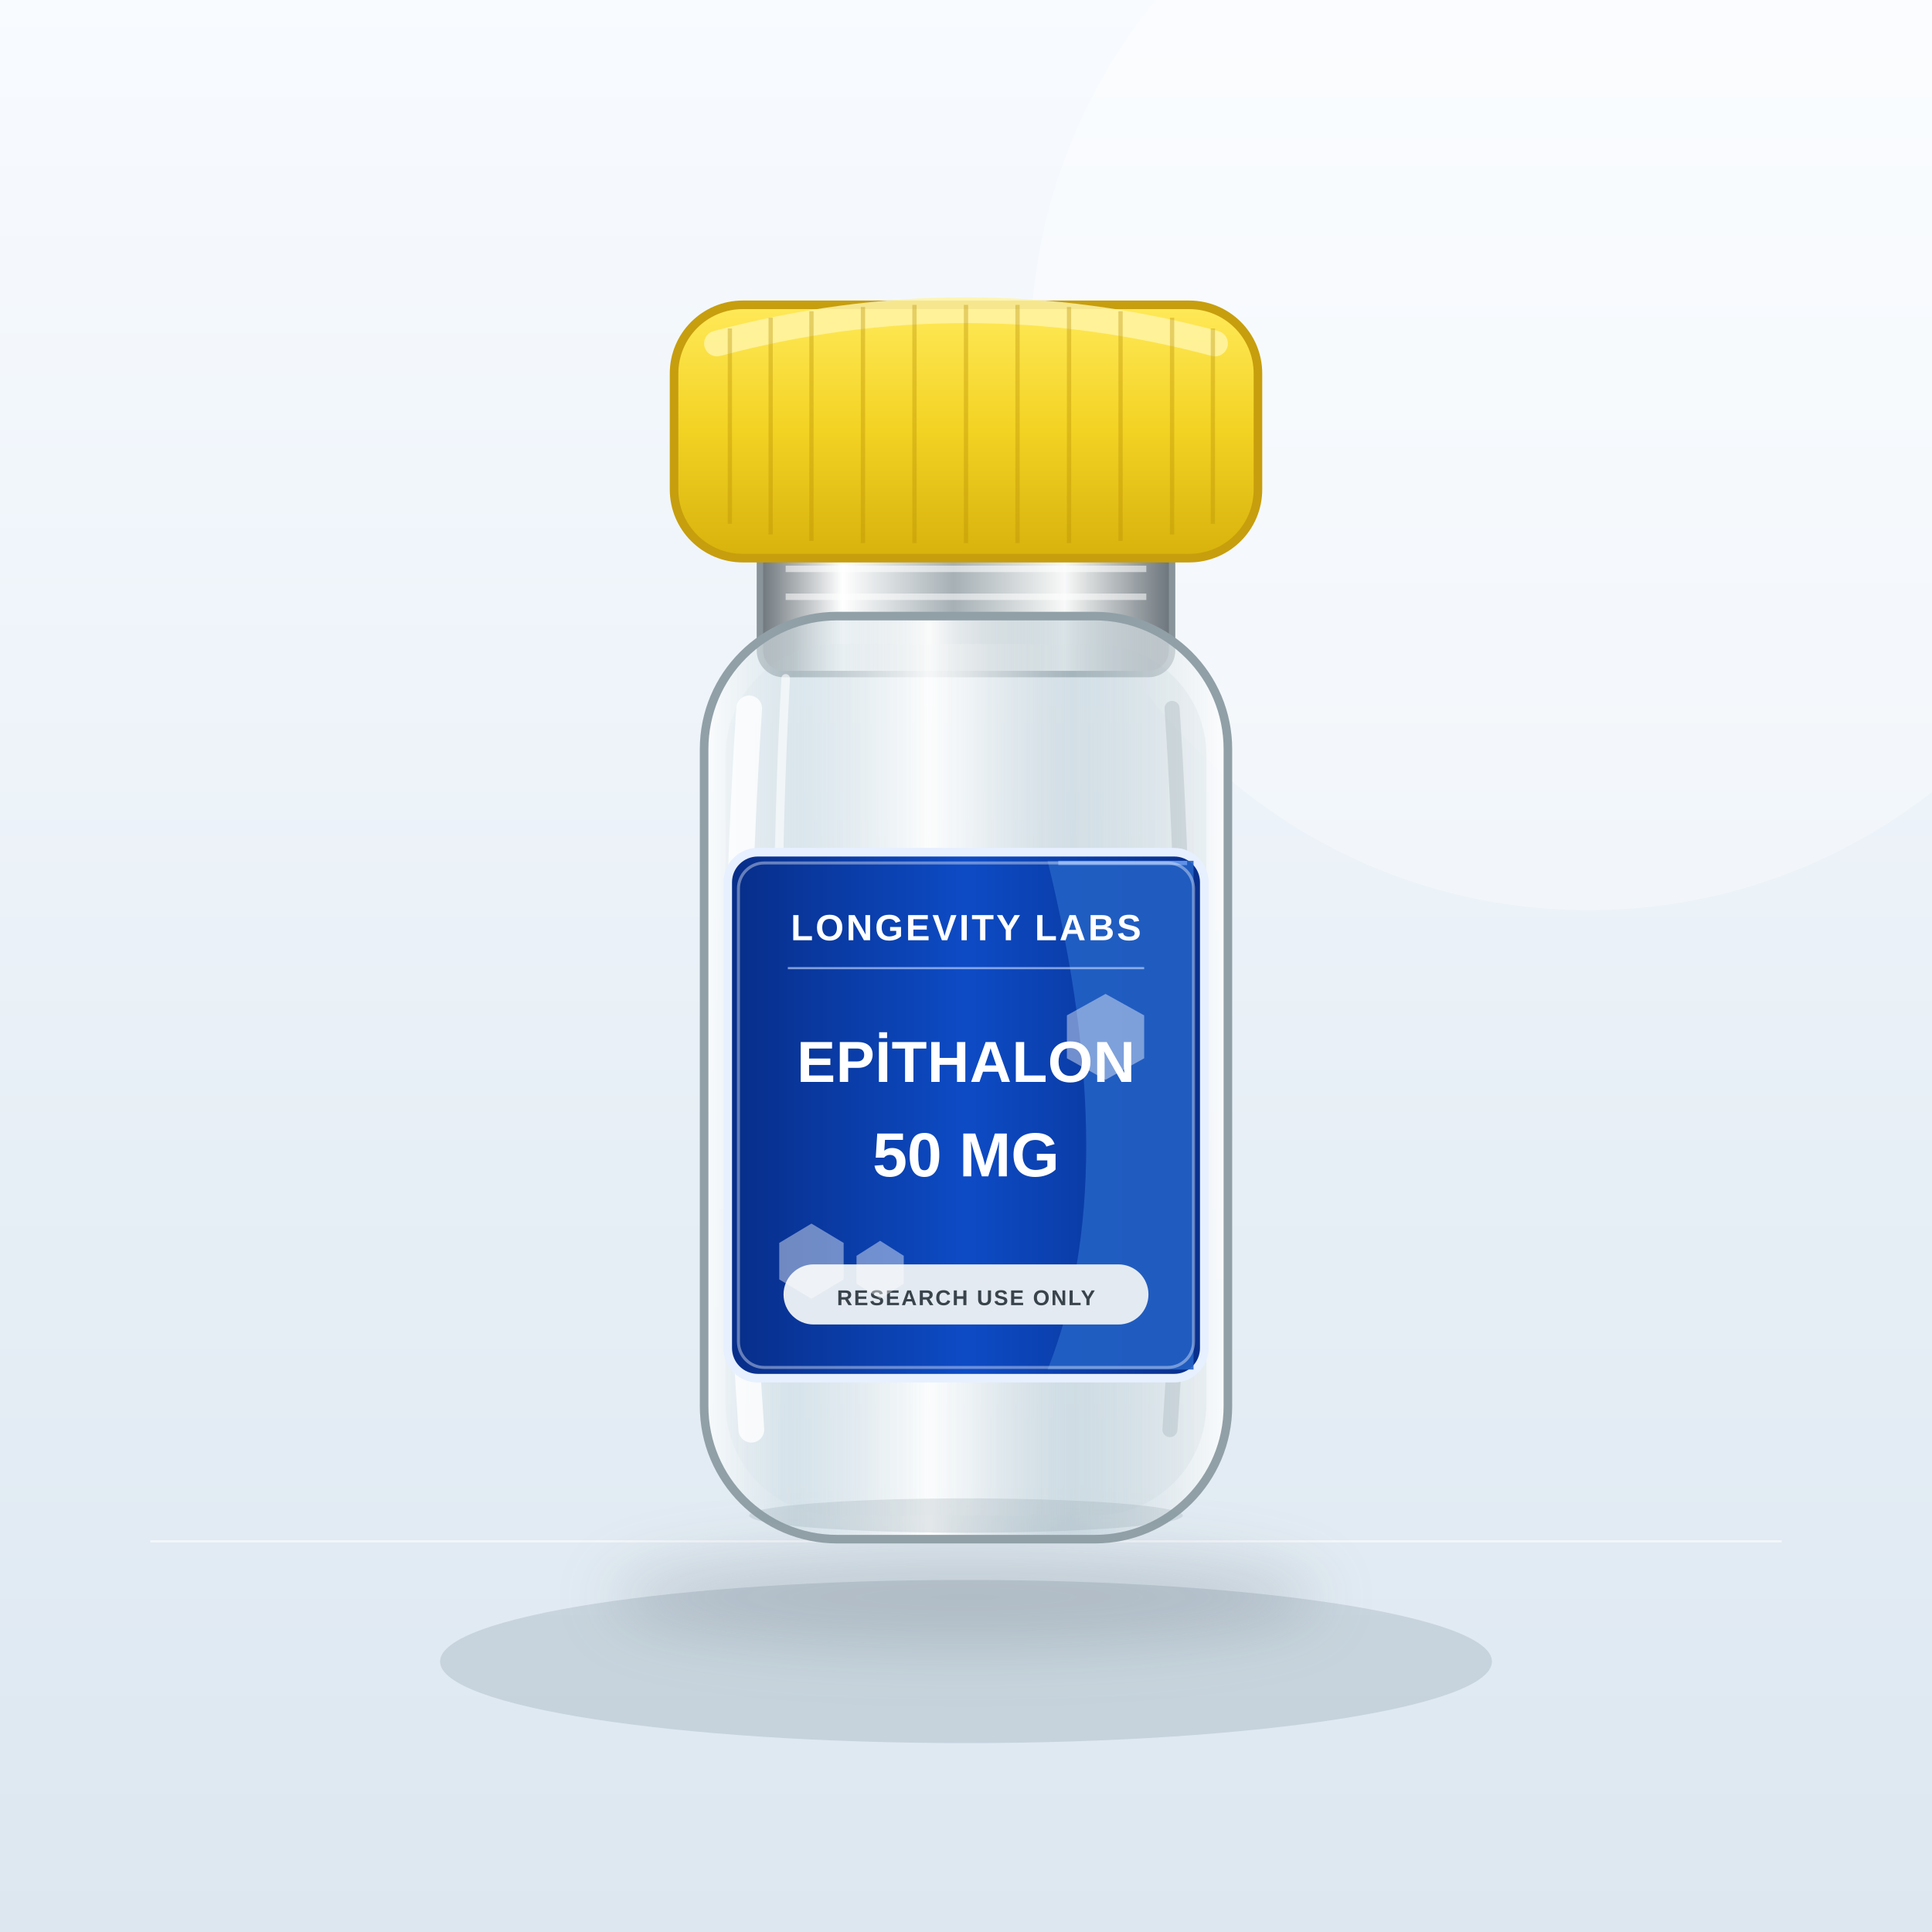
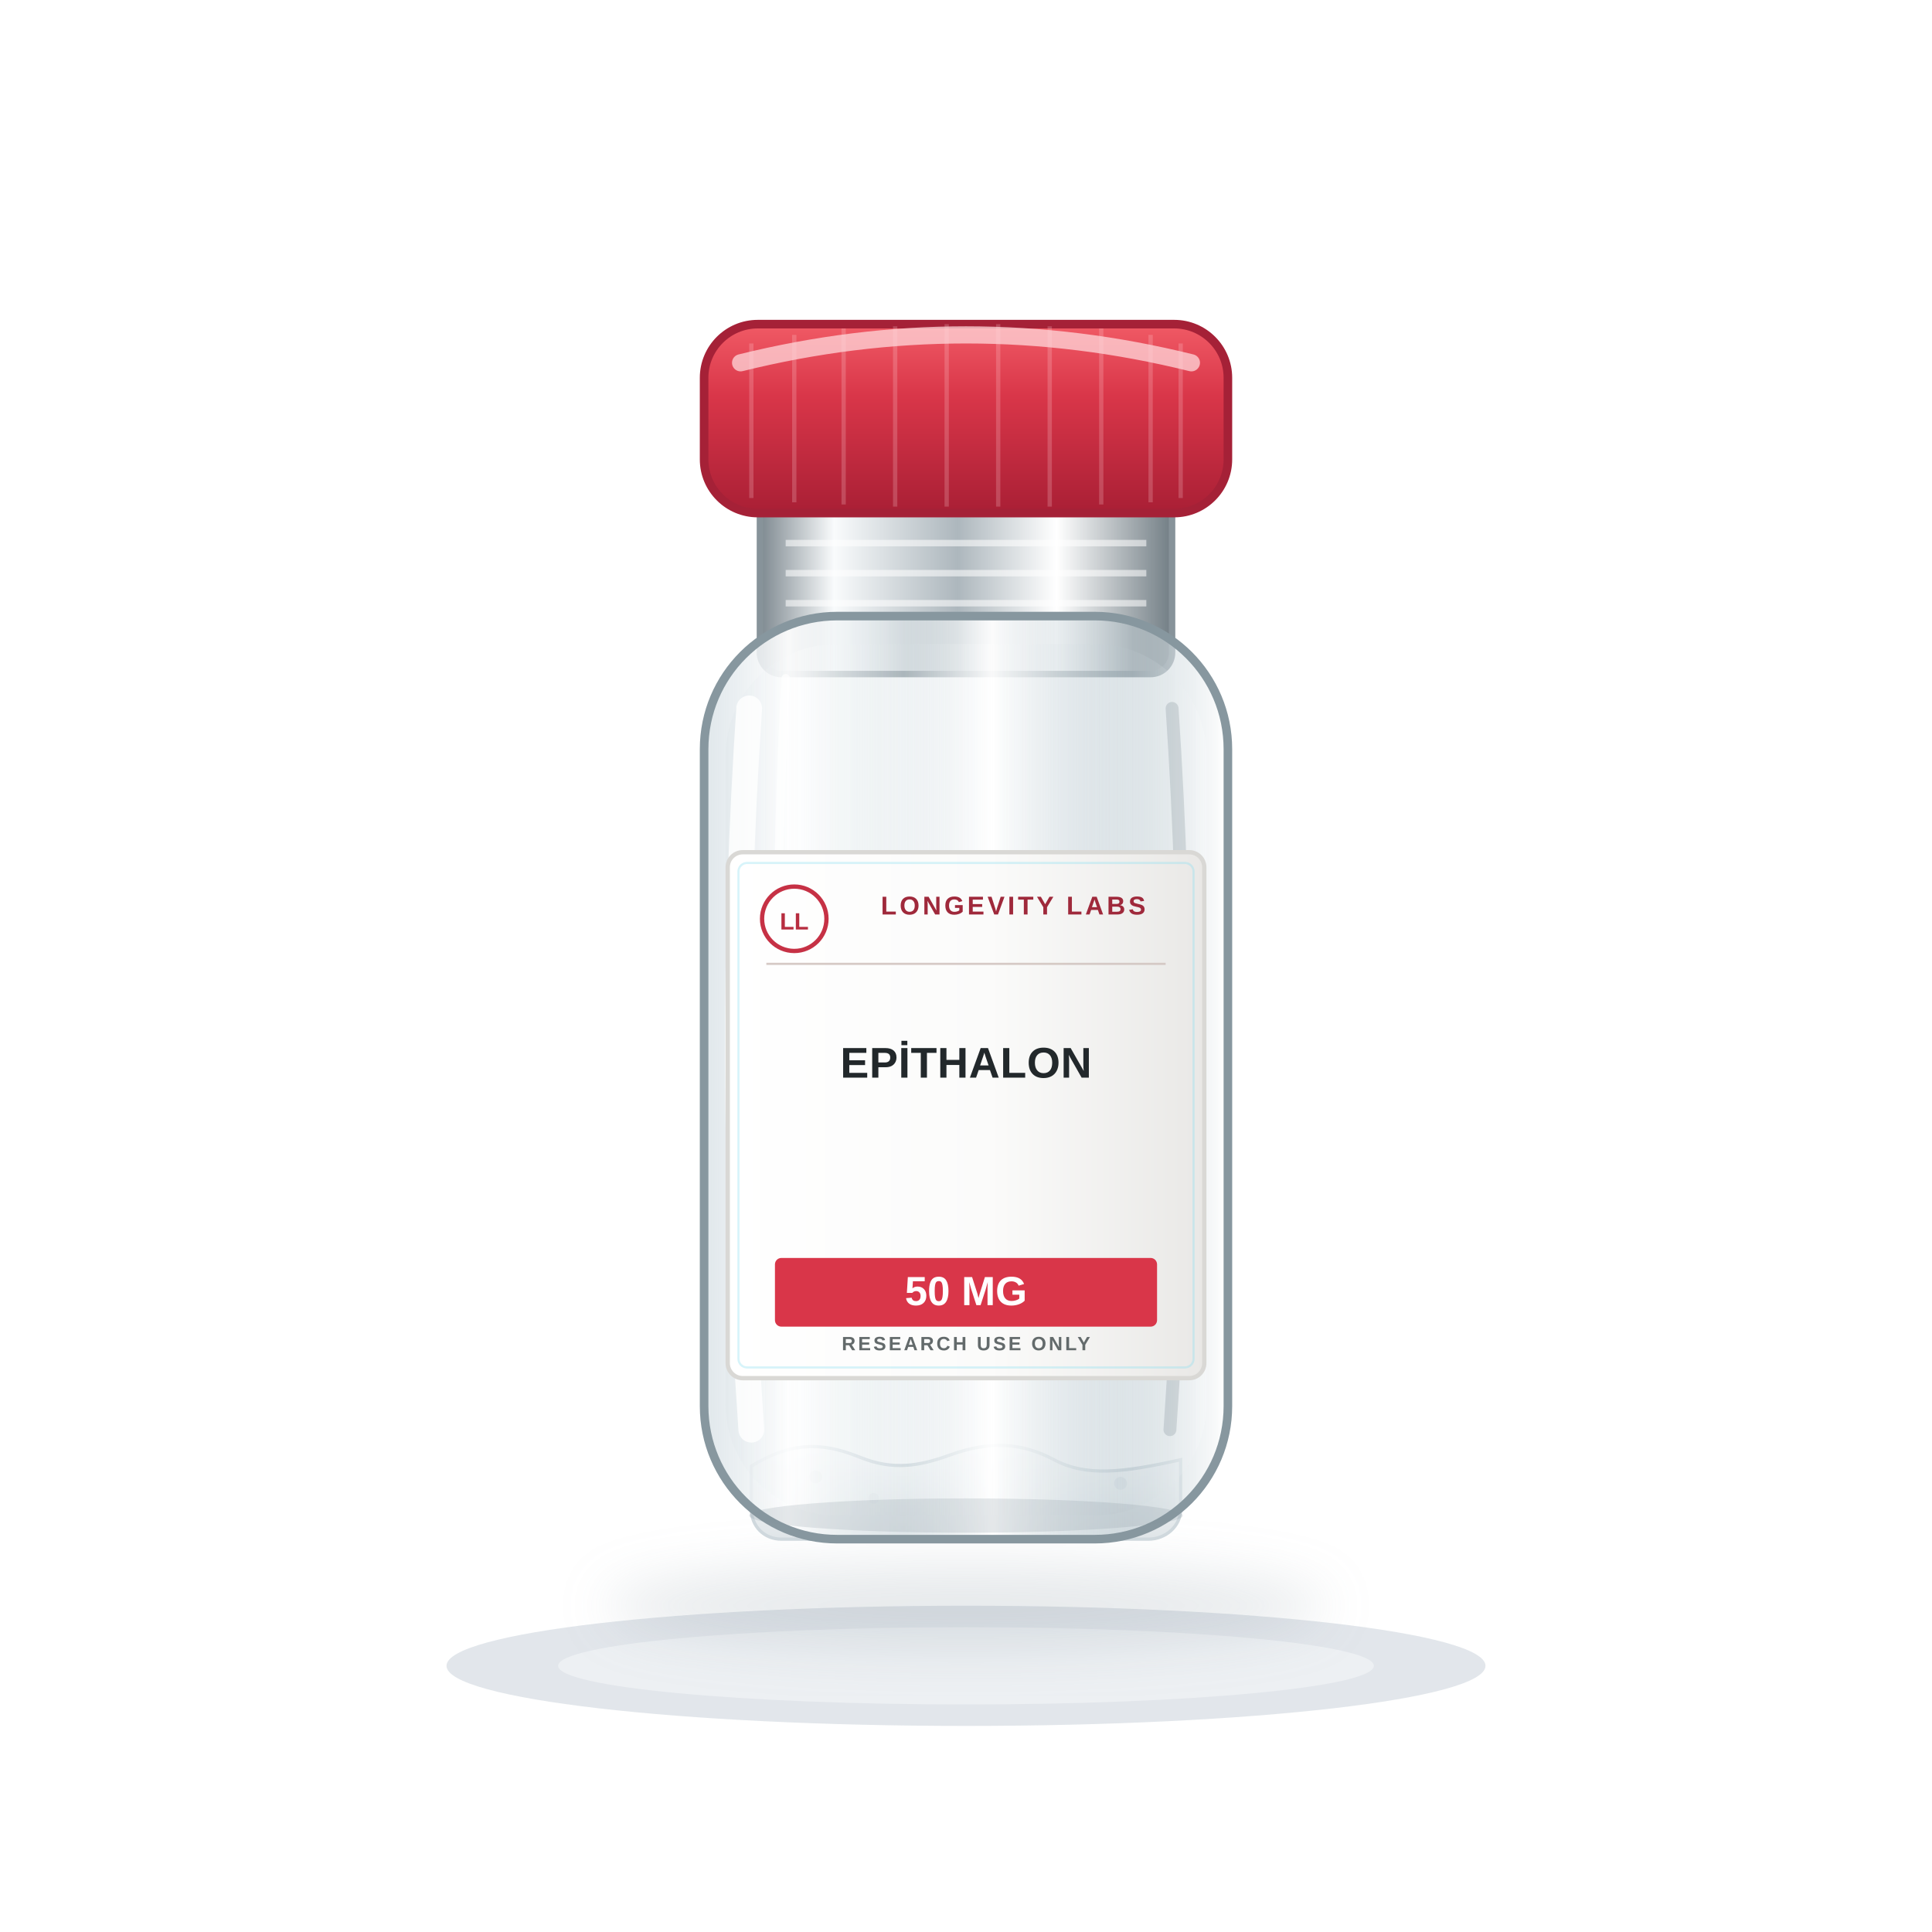
<svg xmlns="http://www.w3.org/2000/svg" width="900" height="900" viewBox="0 0 900 900" role="img" aria-labelledby="title desc">
  <defs>
-     <linearGradient id="vialBg" x2="0" y2="1">
-       <stop stop-color="#f8fbff" />
-       <stop offset="1" stop-color="#dce7f0" />
+     <linearGradient id="glass" x2="1">
+       <stop stop-color="#d8e1e6" stop-opacity=".78" />
+       <stop offset=".16" stop-color="#fff" stop-opacity=".92" />
+       <stop offset=".38" stop-color="#dbe4e8" stop-opacity=".36" />
+       <stop offset=".55" stop-color="#fff" stop-opacity=".92" />
+       <stop offset=".82" stop-color="#b9c8cf" stop-opacity=".42" />
+       <stop offset="1" stop-color="#fff" stop-opacity=".88" />
+     </linearGradient>
+     <linearGradient id="redCap" x2="0" y2="1">
+       <stop stop-color="#f05a65" />
+       <stop offset=".38" stop-color="#d93649" />
+       <stop offset="1" stop-color="#a91f35" />
    </linearGradient>
    <linearGradient id="silver" x2="1">
-       <stop stop-color="#6c757b" />
-       <stop offset=".2" stop-color="#fff" />
-       <stop offset=".47" stop-color="#a6b0b5" />
-       <stop offset=".74" stop-color="#f8f9f8" />
-       <stop offset="1" stop-color="#69737a" />
+       <stop stop-color="#7e8990" />
+       <stop offset=".18" stop-color="#f9fbfc" />
+       <stop offset=".48" stop-color="#adb7bd" />
+       <stop offset=".72" stop-color="#fff" />
+       <stop offset="1" stop-color="#727e85" />
    </linearGradient>
-     <linearGradient id="yellowCap" x2="0" y2="1">
-       <stop stop-color="#ffe958" />
-       <stop offset=".48" stop-color="#f3d324" />
-       <stop offset="1" stop-color="#d7b20c" />
+     <linearGradient id="label" x2="1">
+       <stop stop-color="#fff" />
+       <stop offset=".55" stop-color="#fbfbfa" />
+       <stop offset="1" stop-color="#e9e8e6" />
    </linearGradient>
-     <linearGradient id="vialGlass" x2="1">
-       <stop stop-color="#fff" stop-opacity=".78" />
-       <stop offset=".17" stop-color="#cedde4" stop-opacity=".5" />
-       <stop offset=".43" stop-color="#fff" stop-opacity=".92" />
-       <stop offset=".7" stop-color="#b8cbd4" stop-opacity=".48" />
-       <stop offset="1" stop-color="#fff" stop-opacity=".8" />
+     <linearGradient id="powder" x2="0" y2="1">
+       <stop stop-color="#fff" />
+       <stop offset="1" stop-color="#dfe5e8" />
    </linearGradient>
-     <linearGradient id="innerGlass" x2="1">
-       <stop stop-color="#a8c1ca" stop-opacity=".2" />
-       <stop offset=".5" stop-color="#fff" stop-opacity=".5" />
-       <stop offset="1" stop-color="#91a9b2" stop-opacity=".28" />
-     </linearGradient>
-     <linearGradient id="labelBlue" x2="1">
-       <stop stop-color="#072d88" />
-       <stop offset=".5" stop-color="#0d4bc5" />
-       <stop offset="1" stop-color="#082e8a" />
-     </linearGradient>
-     <linearGradient id="clearGlass" x2="1">
-       <stop stop-color="#fff" stop-opacity=".72" />
-       <stop offset=".22" stop-color="#d5e0e4" stop-opacity=".48" />
-       <stop offset=".48" stop-color="#fff" stop-opacity=".86" />
-       <stop offset=".72" stop-color="#aec0c9" stop-opacity=".4" />
-       <stop offset="1" stop-color="#fff" stop-opacity=".72" />
-     </linearGradient>
-     <linearGradient id="goldMetal" x2="1">
-       <stop stop-color="#8a713d" />
-       <stop offset=".25" stop-color="#f2d879" />
-       <stop offset=".53" stop-color="#b18d2e" />
-       <stop offset=".8" stop-color="#f5da77" />
-       <stop offset="1" stop-color="#96782b" />
-     </linearGradient>
-     <linearGradient id="darkGlass" x2="1">
-       <stop stop-color="#080b0c" />
-       <stop offset=".26" stop-color="#25292a" />
-       <stop offset=".5" stop-color="#090b0b" />
-       <stop offset=".76" stop-color="#242727" />
-       <stop offset="1" stop-color="#080a0a" />
-     </linearGradient>
-     <filter id="softShadow" x="-50%" y="-100%" width="200%" height="300%">
-       <feGaussianBlur stdDeviation="14" />
+     <filter id="shadow" x="-40%" y="-60%" width="180%" height="220%">
+       <feGaussianBlur stdDeviation="12" />
    </filter>
  </defs>
-   <rect width="900" height="900" fill="url(#vialBg)" />
-   <ellipse cx="450" cy="774" rx="245" ry="38" fill="#6d8290" opacity=".22" />
-   <circle cx="740" cy="164" r="260" fill="#fff" opacity=".34" />
-   <path d="M70 718h760" stroke="#fff" stroke-opacity=".58" />
+   <rect width="900" height="900" fill="#fff" />
+   <ellipse cx="450" cy="776" rx="242" ry="28" fill="#d5dce2" opacity=".7" />
+   <ellipse cx="450" cy="776" rx="190" ry="18" fill="#edf0f3" />
+   <ellipse cx="450" cy="748" rx="168" ry="19" fill="#7d8d98" opacity=".19" filter="url(#shadow)" />
  <g>
+     <path d="M350 683c21-13 36-10 51-4 15 6 27 4 41-1 19-7 34-6 49 2 15 8 32 6 59 0v23c0 8-7 14-15 14H364c-8 0-14-6-14-14z" fill="url(#powder)" stroke="#cfd8dd" stroke-width="1.5" />
+     <circle cx="380" cy="688" r="3" fill="#e5e9eb" />
+     <circle cx="407" cy="698" r="2.5" fill="#e5e9eb" />
+     <circle cx="522" cy="691" r="3" fill="#e3e8eb" />
+     <rect x="354" y="230" width="192" height="84" rx="10" fill="url(#silver)" stroke="#87939a" stroke-width="3" />
+     <path d="M366 253h168M366 267h168M366 281h168" stroke="#fff" stroke-opacity=".55" stroke-width="3" />
+     <rect x="328" y="151" width="244" height="88" rx="25" fill="url(#redCap)" stroke="#a52137" stroke-width="4" />
+     <path d="M345 169Q450 143 555 169" fill="none" stroke="#ffd9dc" stroke-width="8" stroke-linecap="round" opacity=".74" />
+     <g stroke="#ffd9dc" stroke-opacity=".22" stroke-width="2">
+       <path d="M350 160v72M370 156v78M393 153v82M417 152v84M441 151v85M465 151v85M489 152v84M513 153v82M536 156v78M550 160v72" />
+     </g>
+     <rect x="328" y="287" width="244" height="430" rx="62" fill="url(#glass)" stroke="#87979f" stroke-width="4" />
+     <rect x="338" y="300" width="224" height="406" rx="52" fill="url(#glass)" opacity=".28" />
+     <path d="M349 330Q338 493 350 666" fill="none" stroke="#fff" stroke-width="12" stroke-linecap="round" opacity=".82" />
+     <path d="M366 316Q359 445 366 558" fill="none" stroke="#fff" stroke-width="4" stroke-linecap="round" opacity=".68" />
+     <path d="M546 330Q557 493 545 666" fill="none" stroke="#71818a" stroke-width="6" stroke-linecap="round" opacity=".24" />
+     <ellipse cx="450" cy="706" rx="101" ry="8" fill="#82929b" opacity=".2" />
    <g>
-       <ellipse cx="450" cy="744" rx="166" ry="22" fill="#52616a" opacity=".22" filter="url(#softShadow)" />
-       <rect x="354" y="239" width="192" height="75" rx="11" fill="url(#silver)" stroke="#88949a" stroke-width="3" />
-       <path d="M366 252h168M366 265h168M366 278h168" stroke="#fff" stroke-opacity=".55" stroke-width="3" />
-       <rect x="314" y="142" width="272" height="118" rx="32" fill="url(#yellowCap)" stroke="#c79e0d" stroke-width="4" />
-       <path d="M334 160Q450 129 566 160" fill="none" stroke="#fff4a6" stroke-width="12" stroke-linecap="round" opacity=".84" />
-       <g stroke="#b88f08" stroke-opacity=".37" stroke-width="2">
-         <path d="M340 153v91M359 148v101M378 145v107M402 143v110M426 142v111M450 142v111M474 142v111M498 143v110M522 145v107M546 148v101M565 153v91" />
-       </g>
-       <rect x="328" y="287" width="244" height="430" rx="62" fill="url(#vialGlass)" stroke="#91a0a7" stroke-width="4" />
-       <rect x="338" y="300" width="224" height="406" rx="52" fill="url(#innerGlass)" opacity=".34" />
-       <path d="M349 330Q338 493 350 666" fill="none" stroke="#fff" stroke-width="12" stroke-linecap="round" opacity=".78" />
-       <path d="M366 316Q359 445 366 558" fill="none" stroke="#fff" stroke-width="4" stroke-linecap="round" opacity=".6" />
-       <path d="M546 330Q557 493 545 666" fill="none" stroke="#90a1a9" stroke-width="7" stroke-linecap="round" opacity=".28" />
-       <ellipse cx="450" cy="706" rx="101" ry="8" fill="#879aa4" opacity=".22" />
-       <rect x="339" y="397" width="222" height="245" rx="14" fill="url(#labelBlue)" stroke="#e7f0ff" stroke-width="4" />
-       <path d="M488 401h68v237h-68q36-90 0-237" fill="#2260c4" opacity=".9" />
-       <path d="M493 402h60" stroke="#71a2f3" stroke-width="2" opacity=".76" />
-       <text x="450" y="438" text-anchor="middle" fill="#fff" font-family="Arial,sans-serif" font-size="17" font-weight="800" letter-spacing="1.1">LONGEVITY LABS</text>
-       <path d="M367 451h166" stroke="#c8dcff" stroke-opacity=".62" />
-       <text x="450" y="504" text-anchor="middle" fill="#fff" font-family="Arial,sans-serif" font-size="27" font-weight="800" letter-spacing=".2">EPİTHALON</text>
-       <text x="450" y="548" text-anchor="middle" fill="#fff" font-family="Arial,sans-serif" font-size="29" font-weight="800">50 MG</text>
-       <rect x="365" y="589" width="170" height="28" rx="14" fill="#e4eaf1" />
-       <text x="450" y="608" text-anchor="middle" fill="#39434b" font-family="Arial,sans-serif" font-size="10" font-weight="700" letter-spacing=".7">RESEARCH USE ONLY</text>
-       <g fill="#fff" opacity=".42">
-         <path d="m515 463 18 10v20l-18 10-18-10v-20z" />
-         <path d="m378 570 15 9v17l-15 9-15-9v-17z" />
-         <path d="m410 578 11 7v13l-11 7-11-7v-13z" />
-       </g>
-       <rect x="344" y="402" width="212" height="235" rx="12" fill="none" stroke="#f5f8ff" stroke-opacity=".4" stroke-width="1.4" />
+       <rect x="339" y="397" width="222" height="245" rx="7" fill="url(#label)" stroke="#d9d8d5" stroke-width="2" />
+       <circle cx="370" cy="428" r="15" fill="none" stroke="#c63145" stroke-width="2" />
+       <text x="370" y="433" text-anchor="middle" fill="#b72d40" font-family="Arial,sans-serif" font-size="11" font-weight="800">LL</text>
+       <text x="472" y="426" text-anchor="middle" fill="#9f293b" font-family="Arial,sans-serif" font-size="12" font-weight="800" letter-spacing="1.4">LONGEVITY LABS</text>
+       <path d="M357 449h186" stroke="#d4c8c4" stroke-opacity=".95" />
+       <text x="450" y="502" text-anchor="middle" fill="#22282b" font-family="Arial,sans-serif" font-size="20" font-weight="700" letter-spacing=".2">EPİTHALON</text>
+       <rect x="361" y="586" width="178" height="32" rx="3" fill="#d93649" />
+       <text x="450" y="608" text-anchor="middle" fill="#fff" font-family="Arial,sans-serif" font-size="19" font-weight="800">50 MG</text>
+       <text x="450" y="629" text-anchor="middle" fill="#636a6b" font-family="Arial,sans-serif" font-size="9" font-weight="700" letter-spacing="1.1">RESEARCH USE ONLY</text>
    </g>
+     <rect x="344" y="402" width="212" height="235" rx="4" fill="none" stroke="#87dff0" stroke-opacity=".33" />
  </g>
</svg>
